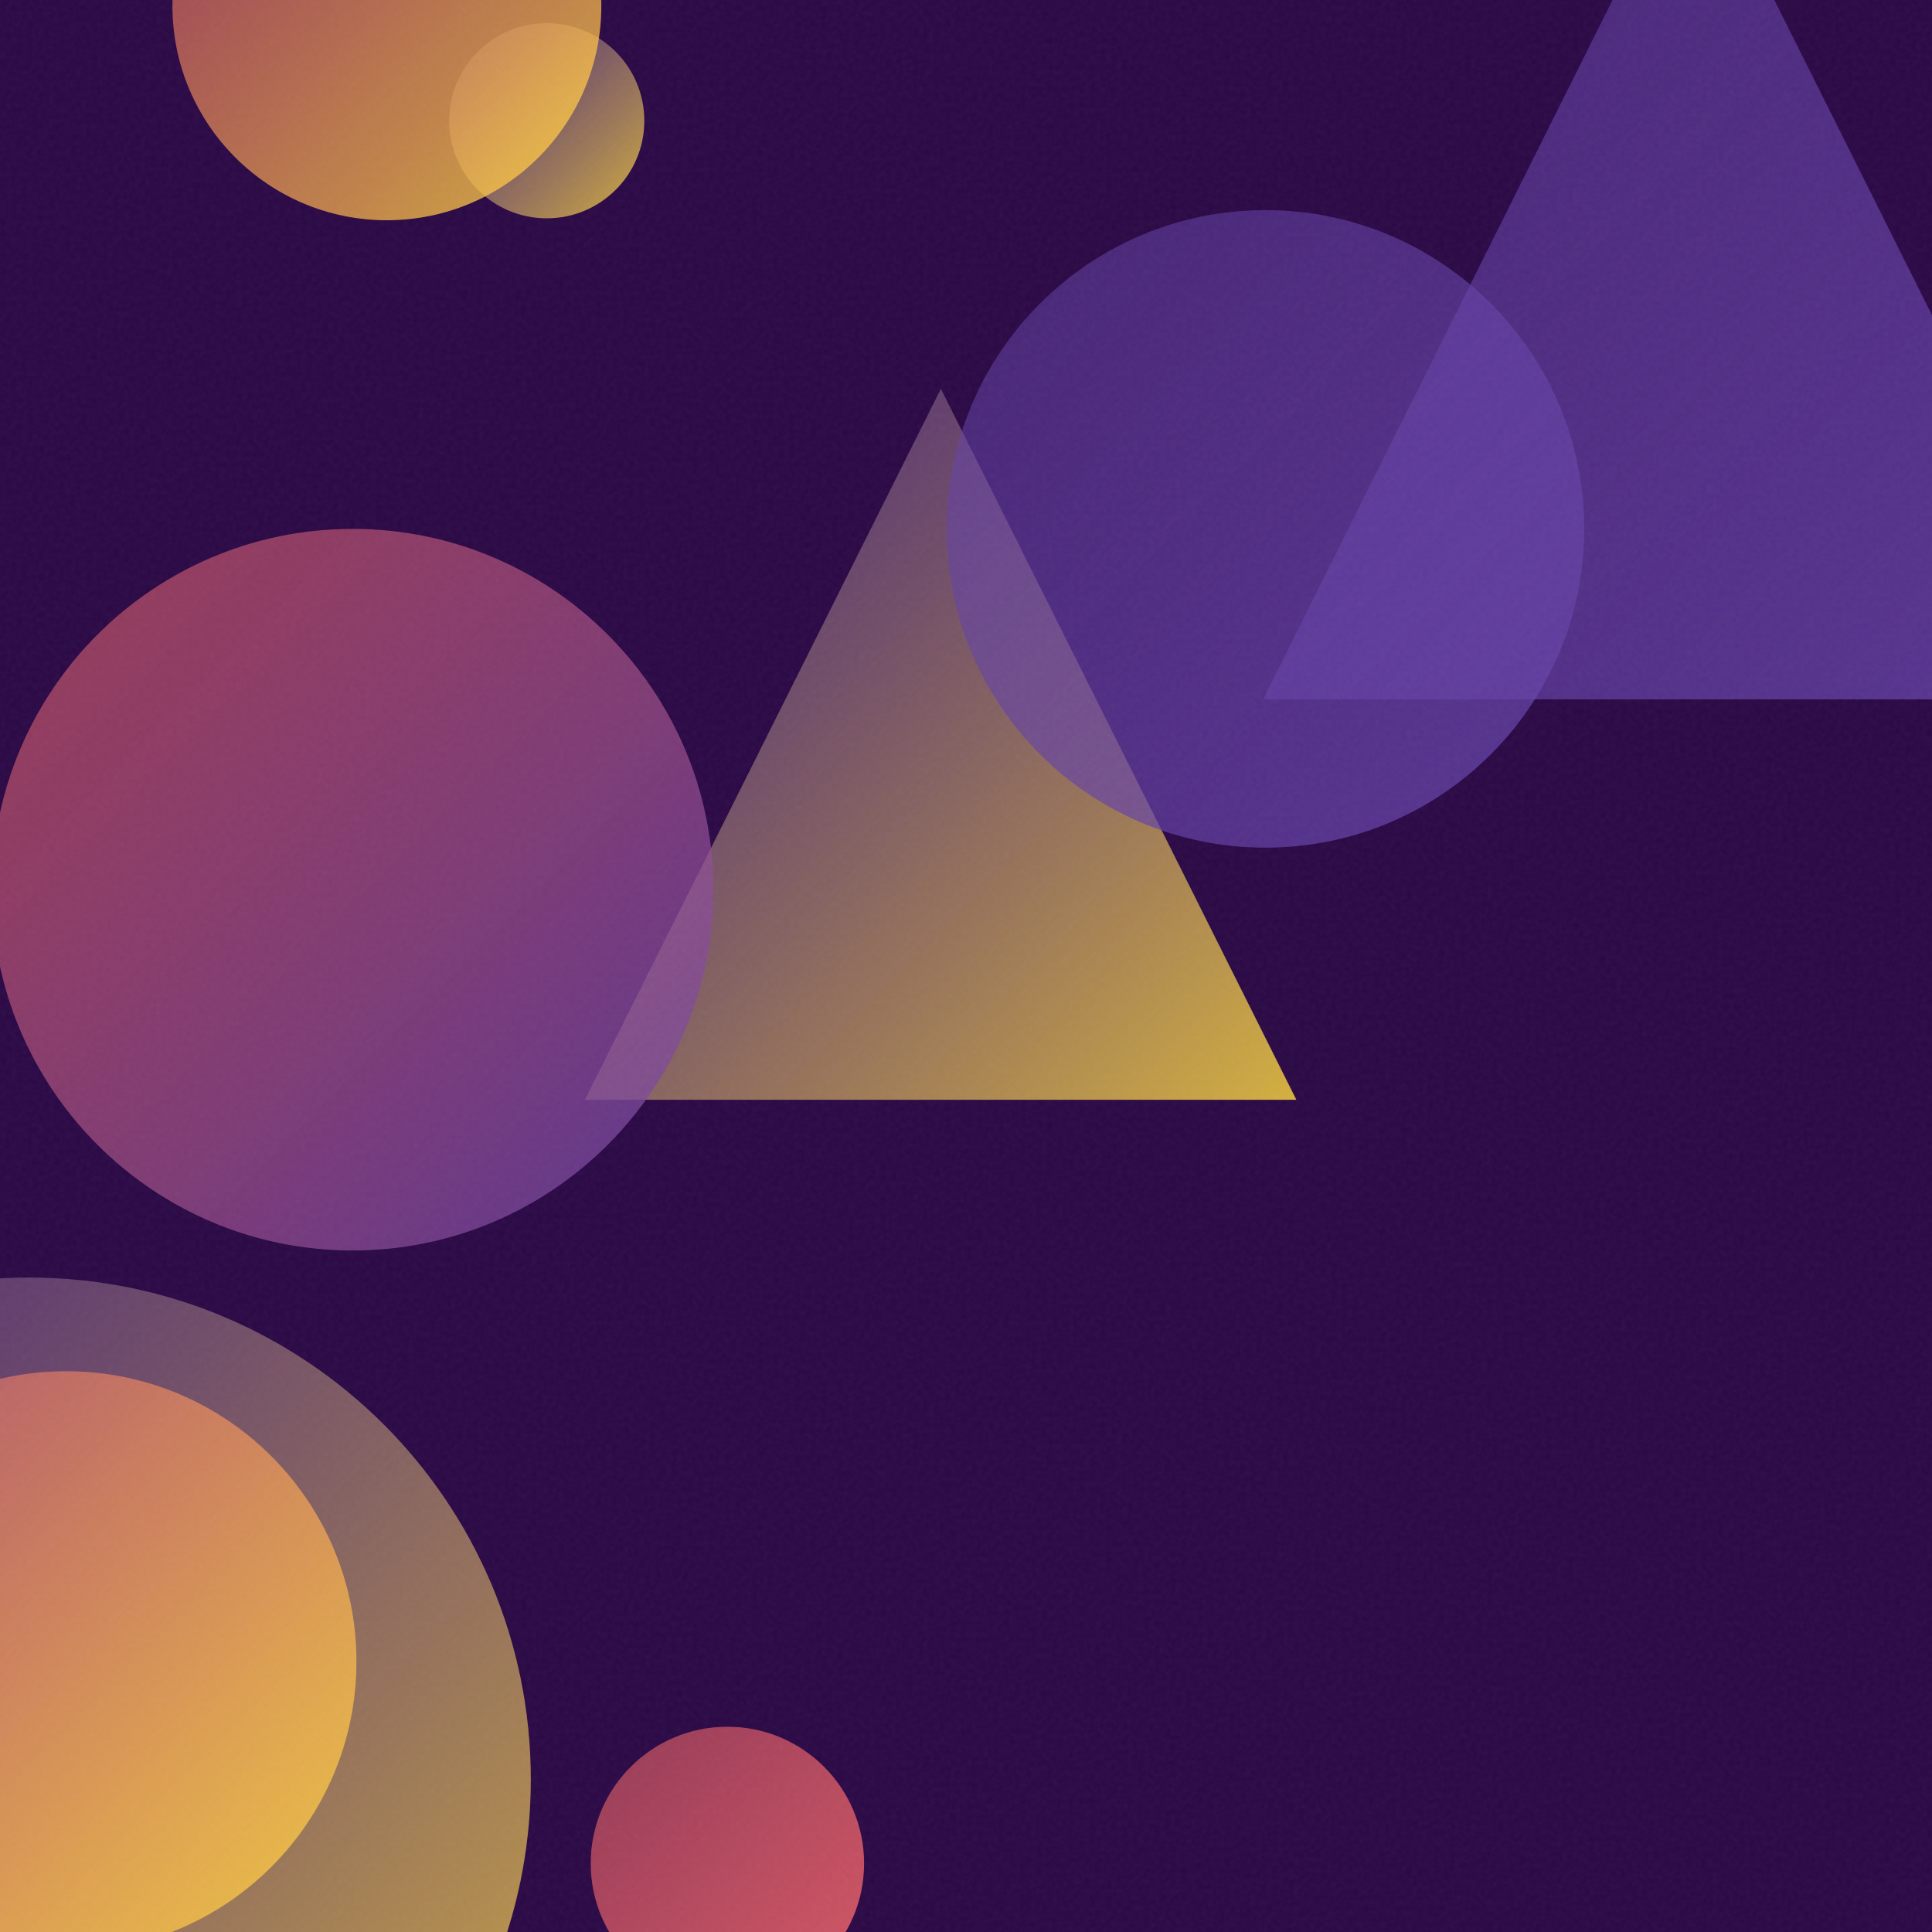
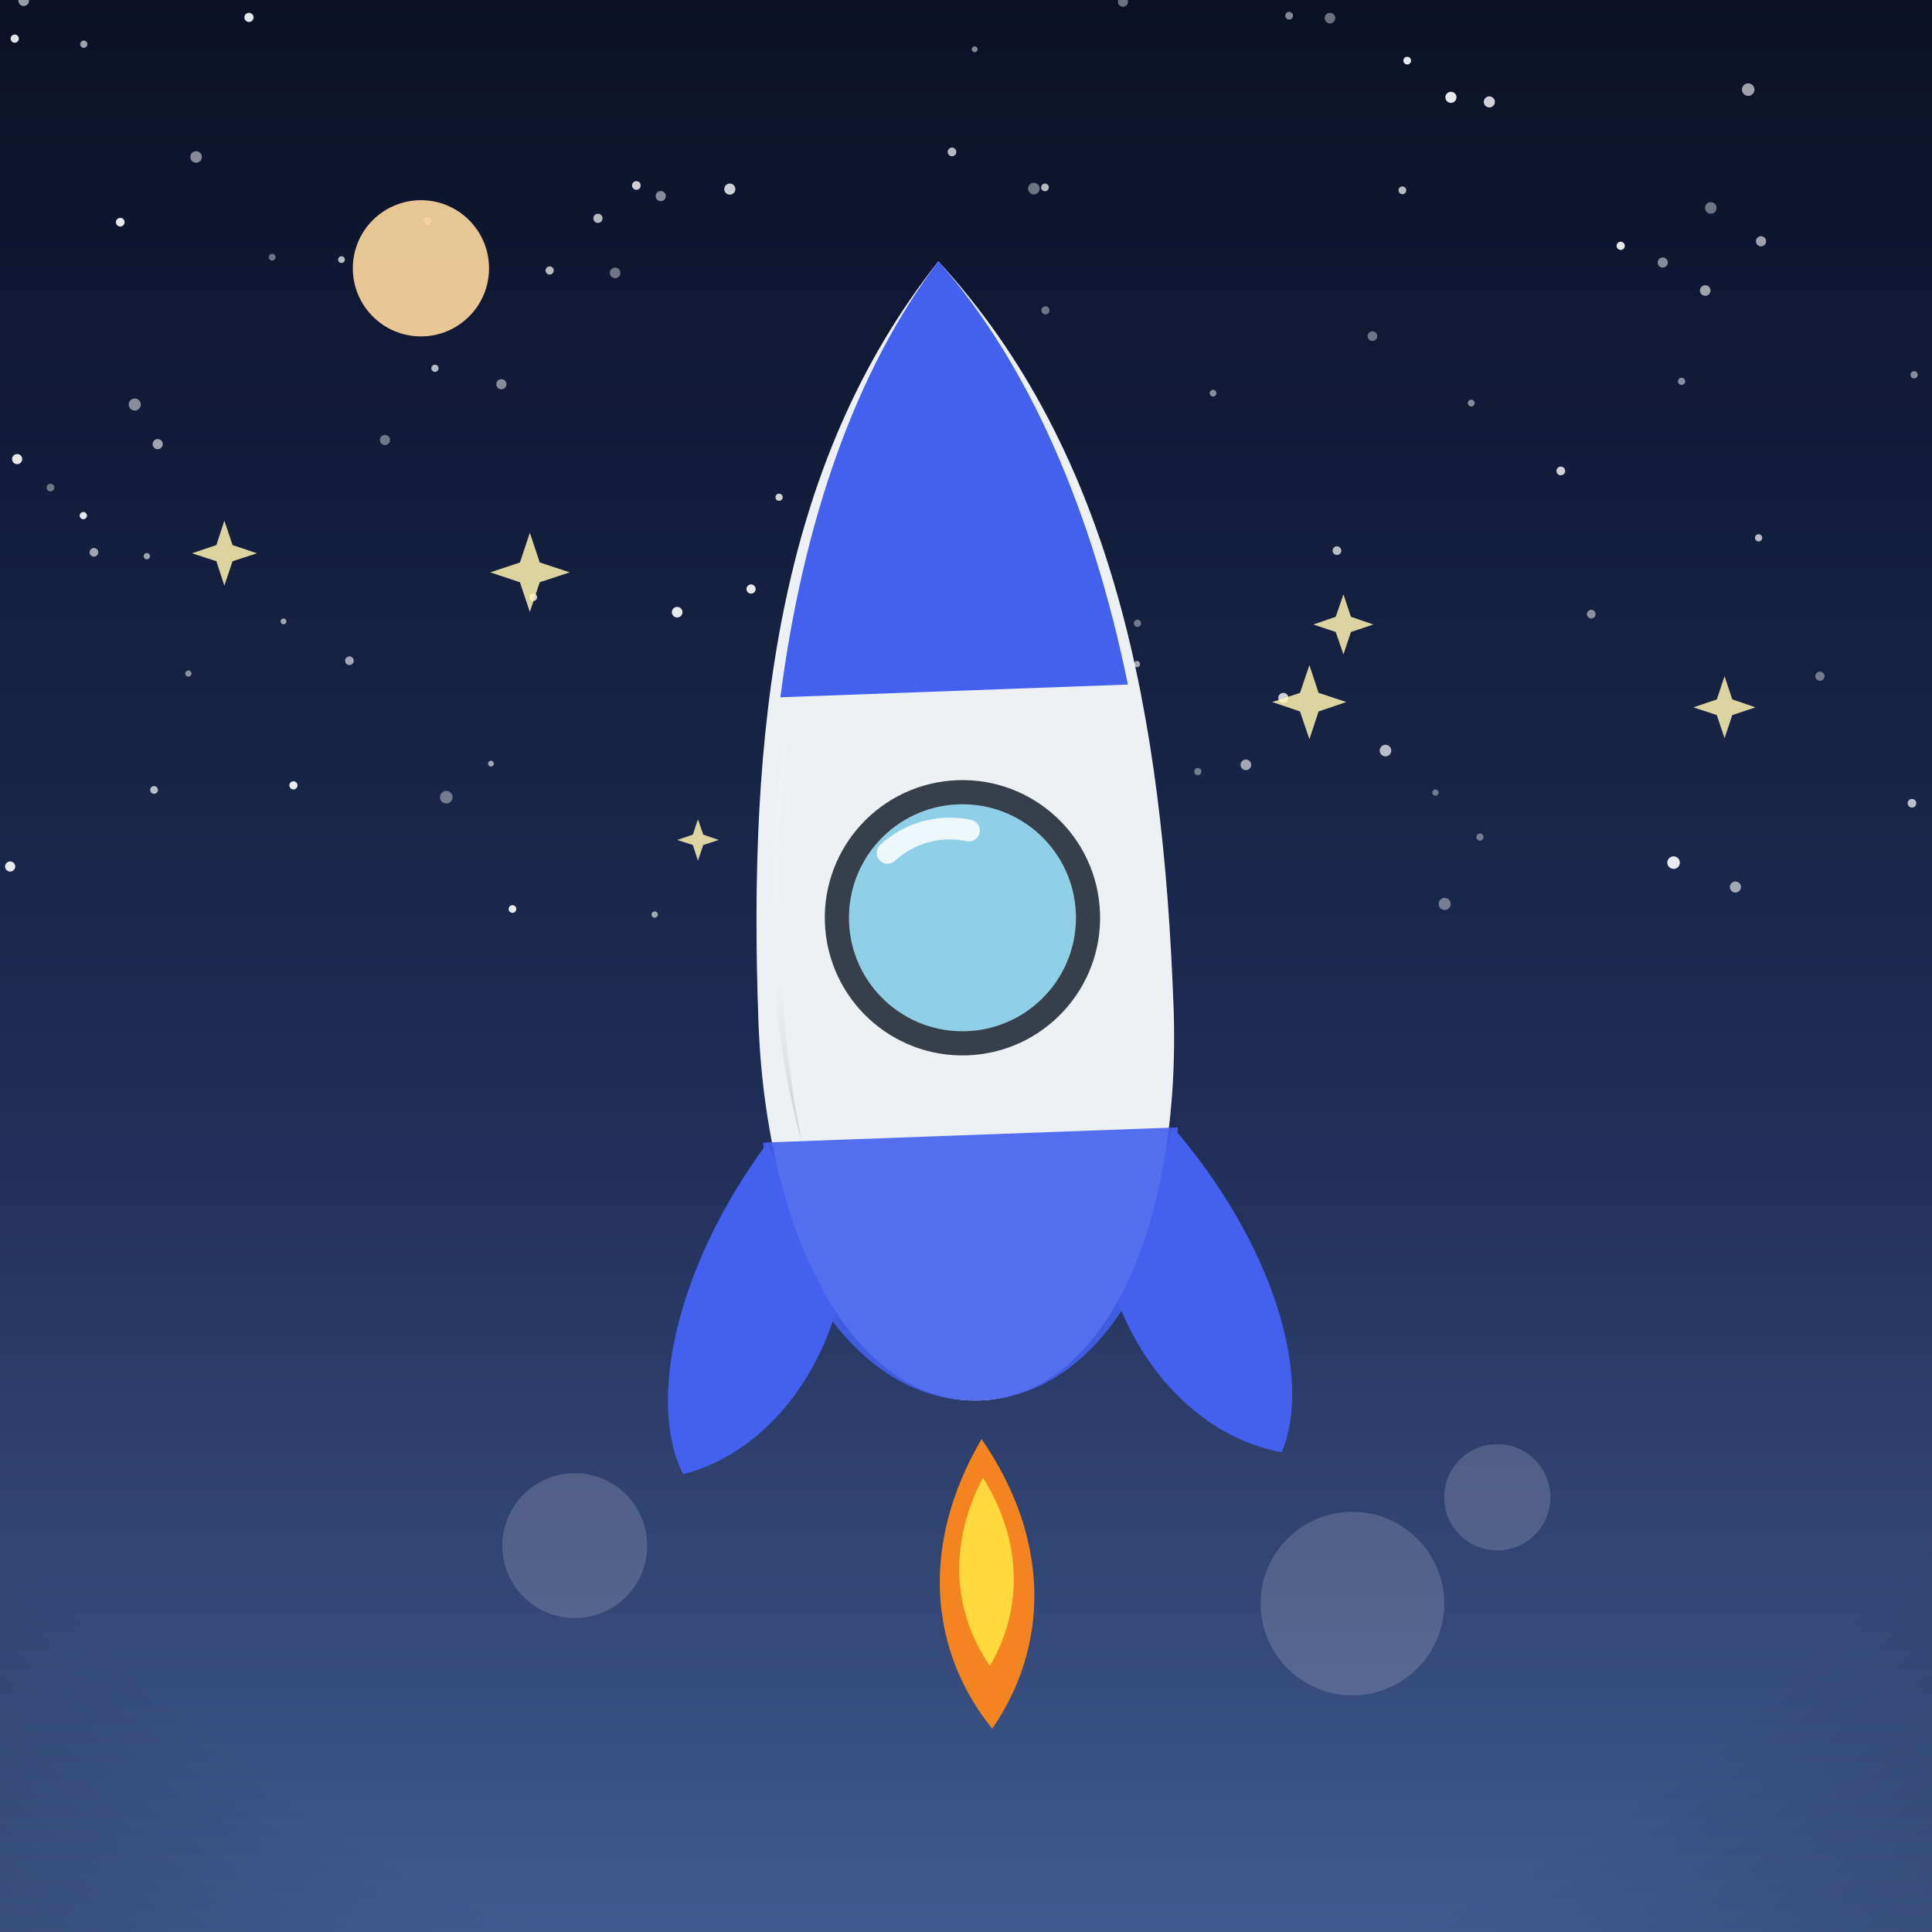
- <svg xmlns="http://www.w3.org/2000/svg" viewBox="0 0 400 400">
+ <svg xmlns="http://www.w3.org/2000/svg" viewBox="0 0 800 800">
  <defs>
-     <linearGradient id="g0" x1="93.0" y1="4.8" x2="133.5" y2="45.2" gradientUnits="userSpaceOnUse">
-       <stop offset="0" stop-color="#6441A5" stop-opacity="0.5" />
-       <stop offset="1" stop-color="#FFD93D" stop-opacity="0.8" />
+     <linearGradient id="sky" x1="0" y1="0" x2="0" y2="1">
+       <stop offset="0" stop-color="#0b1026" />
+       <stop offset="0.55" stop-color="#1d2b53" />
+       <stop offset="1" stop-color="#415a8f" />
    </linearGradient>
-     <linearGradient id="g1" x1="121.1" y1="80.5" x2="268.4" y2="227.7" gradientUnits="userSpaceOnUse">
-       <stop offset="0" stop-color="#6441A5" stop-opacity="0.5" />
-       <stop offset="1" stop-color="#FFD93D" stop-opacity="0.8" />
+     <radialGradient id="sunG" cx="0.38" cy="0.35" r="0.9">
+       <stop offset="0" stop-color="#fff3b0" />
+       <stop offset="1" stop-color="#ffb703" />
+     </radialGradient>
+     <linearGradient id="ground" x1="0" y1="0" x2="0" y2="1">
+       <stop offset="0" stop-color="#69b06f" />
+       <stop offset="1" stop-color="#3c7a44" />
    </linearGradient>
-     <linearGradient id="g2" x1="-97.9" y1="264.5" x2="109.9" y2="472.3" gradientUnits="userSpaceOnUse">
-       <stop offset="0" stop-color="#6441A5" stop-opacity="0.5" />
-       <stop offset="1" stop-color="#FFD93D" stop-opacity="0.8" />
+     <linearGradient id="sea" x1="0" y1="0" x2="0" y2="1">
+       <stop offset="0" stop-color="#3d9bc4" />
+       <stop offset="1" stop-color="#1668a0" />
    </linearGradient>
-     <linearGradient id="g3" x1="35.8" y1="-43.2" x2="124.5" y2="45.5" gradientUnits="userSpaceOnUse">
-       <stop offset="0" stop-color="#FF6B6B" stop-opacity="0.5" />
-       <stop offset="1" stop-color="#FFD93D" stop-opacity="0.8" />
+     <linearGradient id="shade" x1="0" y1="0" x2="0" y2="1">
+       <stop offset="0" stop-color="#ffffff" stop-opacity="0.20" />
+       <stop offset="0.5" stop-color="#ffffff" stop-opacity="0" />
+       <stop offset="1" stop-color="#000000" stop-opacity="0.16" />
    </linearGradient>
-     <linearGradient id="g4" x1="122.2" y1="357.5" x2="178.9" y2="414.1" gradientUnits="userSpaceOnUse">
-       <stop offset="0" stop-color="#FF6B6B" stop-opacity="0.5" />
-       <stop offset="1" stop-color="#FF6B6B" stop-opacity="0.8" />
-     </linearGradient>
-     <linearGradient id="g5" x1="261.5" y1="-33.5" x2="439.8" y2="144.8" gradientUnits="userSpaceOnUse">
-       <stop offset="0" stop-color="#6441A5" stop-opacity="0.5" />
-       <stop offset="1" stop-color="#6441A5" stop-opacity="0.8" />
-     </linearGradient>
-     <linearGradient id="g6" x1="-46.5" y1="283.8" x2="73.8" y2="404.1" gradientUnits="userSpaceOnUse">
-       <stop offset="0" stop-color="#FF6B6B" stop-opacity="0.5" />
-       <stop offset="1" stop-color="#FFD93D" stop-opacity="0.8" />
-     </linearGradient>
-     <linearGradient id="g7" x1="-1.7" y1="109.5" x2="147.7" y2="258.8" gradientUnits="userSpaceOnUse">
-       <stop offset="0" stop-color="#FF6B6B" stop-opacity="0.5" />
-       <stop offset="1" stop-color="#6441A5" stop-opacity="0.8" />
-     </linearGradient>
-     <linearGradient id="g8" x1="195.9" y1="43.5" x2="328.0" y2="175.6" gradientUnits="userSpaceOnUse">
-       <stop offset="0" stop-color="#6441A5" stop-opacity="0.5" />
-       <stop offset="1" stop-color="#6441A5" stop-opacity="0.8" />
-     </linearGradient>
-     <filter id="n">
-       <feTurbulence type="fractalNoise" baseFrequency="0.9" numOctaves="2" stitchTiles="stitch" />
-       <feColorMatrix type="saturate" values="0" />
-     </filter>
+     <radialGradient id="vig" cx="0.5" cy="0.42" r="0.85">
+       <stop offset="0.72" stop-color="#000000" stop-opacity="0" />
+       <stop offset="1" stop-color="#000000" stop-opacity="0.20" />
+     </radialGradient>
  </defs>
-   <rect width="400" height="400" fill="#2a0845" />
-   <circle cx="113.2" cy="25.0" r="20.2" fill="url(#g0)" />
-   <path d="M 194.8 80.5 L 268.4 227.7 L 121.1 227.7 Z" fill="url(#g1)" />
-   <circle cx="6.0" cy="368.4" r="103.9" fill="url(#g2)" />
-   <circle cx="80.1" cy="1.2" r="44.4" fill="url(#g3)" />
-   <circle cx="150.6" cy="385.8" r="28.3" fill="url(#g4)" />
-   <path d="M 350.6 -33.5 L 439.8 144.8 L 261.5 144.8 Z" fill="url(#g5)" />
-   <circle cx="13.7" cy="344.0" r="60.1" fill="url(#g6)" />
-   <circle cx="73.0" cy="184.2" r="74.7" fill="url(#g7)" />
-   <circle cx="262.0" cy="109.5" r="66.0" fill="url(#g8)" />
-   <rect width="400" height="400" filter="url(#n)" opacity="0.05" />
+   <rect width="800" height="800" fill="url(#sky)" />
+   <circle cx="688.5" cy="108.7" r="2.1" fill="#ffffff" opacity="0.5" />
+   <circle cx="247.6" cy="90.4" r="1.9" fill="#ffffff" opacity="0.7" />
+   <circle cx="598.2" cy="374.3" r="2.5" fill="#ffffff" opacity="0.4" />
+   <circle cx="392.1" cy="198.8" r="2.2" fill="#ffffff" opacity="0.4" />
+   <circle cx="515.9" cy="316.7" r="2.2" fill="#ffffff" opacity="0.6" />
+   <circle cx="254.7" cy="113" r="2.2" fill="#ffffff" opacity="0.4" />
+   <circle cx="791.7" cy="332.6" r="1.8" fill="#ffffff" opacity="0.7" />
+   <circle cx="325.3" cy="279.6" r="2" fill="#ffffff" opacity="0.8" />
+   <circle cx="706.1" cy="120.3" r="2.2" fill="#ffffff" opacity="0.6" />
+   <circle cx="729.2" cy="99.9" r="2.1" fill="#ffffff" opacity="0.6" />
+   <circle cx="227.6" cy="112" r="1.7" fill="#ffffff" opacity="0.7" />
+   <circle cx="465" cy="0.7" r="2.1" fill="#ffffff" opacity="0.4" />
+   <circle cx="708.4" cy="86.1" r="2.4" fill="#ffffff" opacity="0.4" />
+   <circle cx="403.6" cy="20.4" r="1.2" fill="#ffffff" opacity="0.5" />
+   <circle cx="344.6" cy="223.6" r="2.4" fill="#ffffff" opacity="0.6" />
+   <circle cx="753.6" cy="280" r="1.9" fill="#ffffff" opacity="0.4" />
+   <circle cx="302.2" cy="78.3" r="2.3" fill="#ffffff" opacity="0.8" />
+   <circle cx="280.4" cy="253.5" r="2.2" fill="#ffffff" opacity="0.9" />
+   <circle cx="271.1" cy="378.7" r="1.3" fill="#ffffff" opacity="0.6" />
+   <circle cx="718.6" cy="367.3" r="2.3" fill="#ffffff" opacity="0.6" />
+   <circle cx="451.3" cy="220.6" r="2" fill="#ffffff" opacity="0.9" />
+   <circle cx="63.8" cy="327.1" r="1.6" fill="#ffffff" opacity="0.7" />
+   <circle cx="432.9" cy="128.5" r="1.7" fill="#ffffff" opacity="0.4" />
+   <circle cx="428.1" cy="78.1" r="2.4" fill="#ffffff" opacity="0.4" />
+   <circle cx="394.2" cy="62.9" r="1.8" fill="#ffffff" opacity="0.7" />
+   <circle cx="7.1" cy="190.1" r="2.1" fill="#ffffff" opacity="0.9" />
+   <circle cx="203.3" cy="316.2" r="1.2" fill="#ffffff" opacity="0.6" />
+   <circle cx="582.7" cy="25.1" r="1.6" fill="#ffffff" opacity="0.9" />
+   <circle cx="671.1" cy="101.8" r="1.7" fill="#ffffff" opacity="0.9" />
+   <circle cx="311" cy="243.9" r="1.9" fill="#ffffff" opacity="0.9" />
+   <circle cx="403.2" cy="323.9" r="2.2" fill="#ffffff" opacity="0.5" />
+   <circle cx="4.2" cy="358.8" r="2.1" fill="#ffffff" opacity="0.9" />
+   <circle cx="207.6" cy="159.1" r="2.1" fill="#ffffff" opacity="0.5" />
+   <circle cx="49.8" cy="92" r="1.8" fill="#ffffff" opacity="0.9" />
+   <circle cx="658.9" cy="254.3" r="1.8" fill="#ffffff" opacity="0.5" />
+   <circle cx="121.5" cy="325.2" r="1.7" fill="#ffffff" opacity="0.9" />
+   <circle cx="65.3" cy="183.9" r="2.1" fill="#ffffff" opacity="0.6" />
+   <circle cx="531.4" cy="289" r="2.1" fill="#ffffff" opacity="0.8" />
+   <circle cx="9.8" cy="0.3" r="2.2" fill="#ffffff" opacity="0.6" />
+   <circle cx="78" cy="278.9" r="1.3" fill="#ffffff" opacity="0.5" />
+   <circle cx="723.9" cy="37.1" r="2.6" fill="#ffffff" opacity="0.6" />
+   <circle cx="609.2" cy="166.9" r="1.4" fill="#ffffff" opacity="0.5" />
+   <circle cx="212.2" cy="376.4" r="1.6" fill="#ffffff" opacity="0.9" />
+   <circle cx="141.4" cy="107.5" r="1.4" fill="#ffffff" opacity="0.7" />
+   <circle cx="81.2" cy="65" r="2.4" fill="#ffffff" opacity="0.5" />
+   <circle cx="594.4" cy="328.2" r="1.3" fill="#ffffff" opacity="0.4" />
+   <circle cx="646.3" cy="195" r="1.8" fill="#ffffff" opacity="0.8" />
+   <circle cx="349" cy="340" r="1.2" fill="#ffffff" opacity="0.8" />
+   <circle cx="364.1" cy="149.5" r="1.9" fill="#ffffff" opacity="0.8" />
+   <circle cx="263.5" cy="76.8" r="1.8" fill="#ffffff" opacity="0.8" />
+   <circle cx="220.8" cy="247.3" r="1.6" fill="#ffffff" opacity="0.8" />
+   <circle cx="55.8" cy="167.5" r="2.5" fill="#ffffff" opacity="0.5" />
+   <circle cx="792.6" cy="155.2" r="1.5" fill="#ffffff" opacity="0.5" />
+   <circle cx="60.8" cy="230.3" r="1.3" fill="#ffffff" opacity="0.6" />
+   <circle cx="568.3" cy="139.2" r="2" fill="#ffffff" opacity="0.4" />
+   <circle cx="340.1" cy="329.6" r="1.7" fill="#ffffff" opacity="0.7" />
+   <circle cx="273.6" cy="81.2" r="2.1" fill="#ffffff" opacity="0.5" />
+   <circle cx="144.7" cy="273.6" r="1.8" fill="#ffffff" opacity="0.6" />
+   <circle cx="533.8" cy="6.5" r="1.6" fill="#ffffff" opacity="0.5" />
+   <circle cx="184.8" cy="330.1" r="2.6" fill="#ffffff" opacity="0.4" />
+   <circle cx="693" cy="357.2" r="2.6" fill="#ffffff" opacity="0.9" />
+   <circle cx="496" cy="319.5" r="1.5" fill="#ffffff" opacity="0.4" />
+   <circle cx="432.7" cy="77.6" r="1.6" fill="#ffffff" opacity="0.7" />
+   <circle cx="728.2" cy="222.7" r="1.5" fill="#ffffff" opacity="0.7" />
+   <circle cx="112.7" cy="106.5" r="1.4" fill="#ffffff" opacity="0.4" />
+   <circle cx="159.4" cy="182.2" r="2.1" fill="#ffffff" opacity="0.4" />
+   <circle cx="34.7" cy="18.3" r="1.5" fill="#ffffff" opacity="0.6" />
+   <circle cx="6.1" cy="16" r="1.7" fill="#ffffff" opacity="0.9" />
+   <circle cx="177" cy="91.5" r="1.6" fill="#ffffff" opacity="0.5" />
+   <circle cx="322.6" cy="205.9" r="1.5" fill="#ffffff" opacity="0.8" />
+   <circle cx="38.9" cy="228.7" r="1.8" fill="#ffffff" opacity="0.6" />
+   <circle cx="103.1" cy="7.2" r="1.9" fill="#ffffff" opacity="0.9" />
+   <circle cx="553.6" cy="228" r="1.8" fill="#ffffff" opacity="0.7" />
+   <circle cx="180.1" cy="152.5" r="1.5" fill="#ffffff" opacity="0.7" />
+   <circle cx="470.8" cy="275" r="1.3" fill="#ffffff" opacity="0.6" />
+   <circle cx="612.8" cy="346.6" r="1.5" fill="#ffffff" opacity="0.4" />
+   <circle cx="502.3" cy="162.8" r="1.4" fill="#ffffff" opacity="0.5" />
+   <circle cx="20.9" cy="201.9" r="1.6" fill="#ffffff" opacity="0.4" />
+   <circle cx="696.3" cy="157.9" r="1.5" fill="#ffffff" opacity="0.5" />
+   <circle cx="471" cy="258.1" r="1.5" fill="#ffffff" opacity="0.4" />
+   <circle cx="435.3" cy="340.9" r="1.3" fill="#ffffff" opacity="0.4" />
+   <circle cx="34.5" cy="213.5" r="1.5" fill="#ffffff" opacity="0.9" />
+   <circle cx="580.7" cy="78.8" r="1.6" fill="#ffffff" opacity="0.7" />
+   <circle cx="550.7" cy="7.5" r="2.2" fill="#ffffff" opacity="0.4" />
+   <circle cx="573.7" cy="310.8" r="2.4" fill="#ffffff" opacity="0.7" />
+   <circle cx="358.7" cy="177.8" r="1.6" fill="#ffffff" opacity="0.7" />
+   <circle cx="616.7" cy="42.2" r="2.3" fill="#ffffff" opacity="0.8" />
+   <circle cx="600.8" cy="40.3" r="2.3" fill="#ffffff" opacity="0.9" />
+   <circle cx="437.3" cy="211.9" r="2.2" fill="#ffffff" opacity="0.5" />
+   <circle cx="117.4" cy="257.3" r="1.2" fill="#ffffff" opacity="0.6" />
+   <circle cx="174.3" cy="111.1" r="28.2" fill="#ffd9a0" opacity="0.9" />
+   <path d="M 289 339.2 L 291.2 345.6 L 297.6 347.8 L 291.2 349.9 L 289 356.4 L 286.9 349.9 L 280.4 347.8 L 286.9 345.6 Z" fill="#fff3b0" opacity="0.85" />
+   <path d="M 714.1 280 L 717.3 289.6 L 726.9 292.9 L 717.3 296.1 L 714.1 305.7 L 710.9 296.1 L 701.2 292.9 L 710.9 289.6 Z" fill="#fff3b0" opacity="0.85" />
+   <path d="M 556.3 246.1 L 559.4 255.4 L 568.7 258.6 L 559.4 261.7 L 556.3 271 L 553.1 261.7 L 543.8 258.6 L 553.1 255.4 Z" fill="#fff3b0" opacity="0.85" />
+   <path d="M 542.2 275.4 L 546 286.9 L 557.5 290.7 L 546 294.6 L 542.2 306.1 L 538.3 294.6 L 526.8 290.7 L 538.3 286.9 Z" fill="#fff3b0" opacity="0.85" />
+   <path d="M 219.4 220.6 L 223.5 232.9 L 235.9 237 L 223.5 241.1 L 219.4 253.4 L 215.3 241.1 L 203 237 L 215.3 232.9 Z" fill="#fff3b0" opacity="0.85" />
+   <path d="M 92.9 215.6 L 96.3 225.7 L 106.4 229.1 L 96.3 232.4 L 92.9 242.5 L 89.6 232.4 L 79.5 229.1 L 89.6 225.7 Z" fill="#fff3b0" opacity="0.85" />
+   <g transform="translate(400 0) scale(1 1) translate(-400 0)">
+     <g transform="rotate(-2.1 400 420)">
+       <path d="M400 596 C 428 640 424 684 400 716 C 376 684 372 640 400 596 Z" fill="#f4841f" />
+       <path d="M400 612 C 416 640 414 668 400 690 C 386 668 384 640 400 612 Z" fill="#ffd93d" />
+       <path d="M316 470 C 276 520 262 576 276 606 C 304 600 330 576 342 540 Z" fill="#4361ee" />
+       <path d="M484 470 C 524 520 538 576 524 606 C 496 600 470 576 458 540 Z" fill="#4361ee" />
+       <path d="M400 108 C 470 190 486 300 486 420 C 486 510 452 580 400 580 C 348 580 314 510 314 420 C 314 300 330 190 400 108 Z" fill="#eef1f4" />
+       <path d="M400 108 C 436 152 460 214 472 286 L 328 286 C 340 214 364 152 400 108 Z" fill="#4361ee" />
+       <path d="M314 470 L 486 470 C 482 522 450 580 400 580 C 350 580 318 522 314 470 Z" fill="#4361ee" opacity="0.9" />
+       <circle cx="400" cy="380" r="52" fill="#8fd0e8" stroke="#37404a" stroke-width="10" />
+       <path d="M370 352 A 38 38 0 0 1 404 344" stroke="#ffffff" stroke-width="9" fill="none" stroke-linecap="round" opacity="0.85" />
+       <path d="M330 300 C 322 360 322 420 330 470 C 318 420 318 360 330 300 Z" fill="url(#shade)" />
+     </g>
+     <g fill="#ffffff" opacity="0.16">
+       <circle cx="238" cy="640" r="30" />
+       <circle cx="560" cy="664" r="38" />
+       <circle cx="620" cy="620" r="22" />
+     </g>
+   </g>
+   <rect width="800" height="800" fill="url(#vig)" />
</svg>
